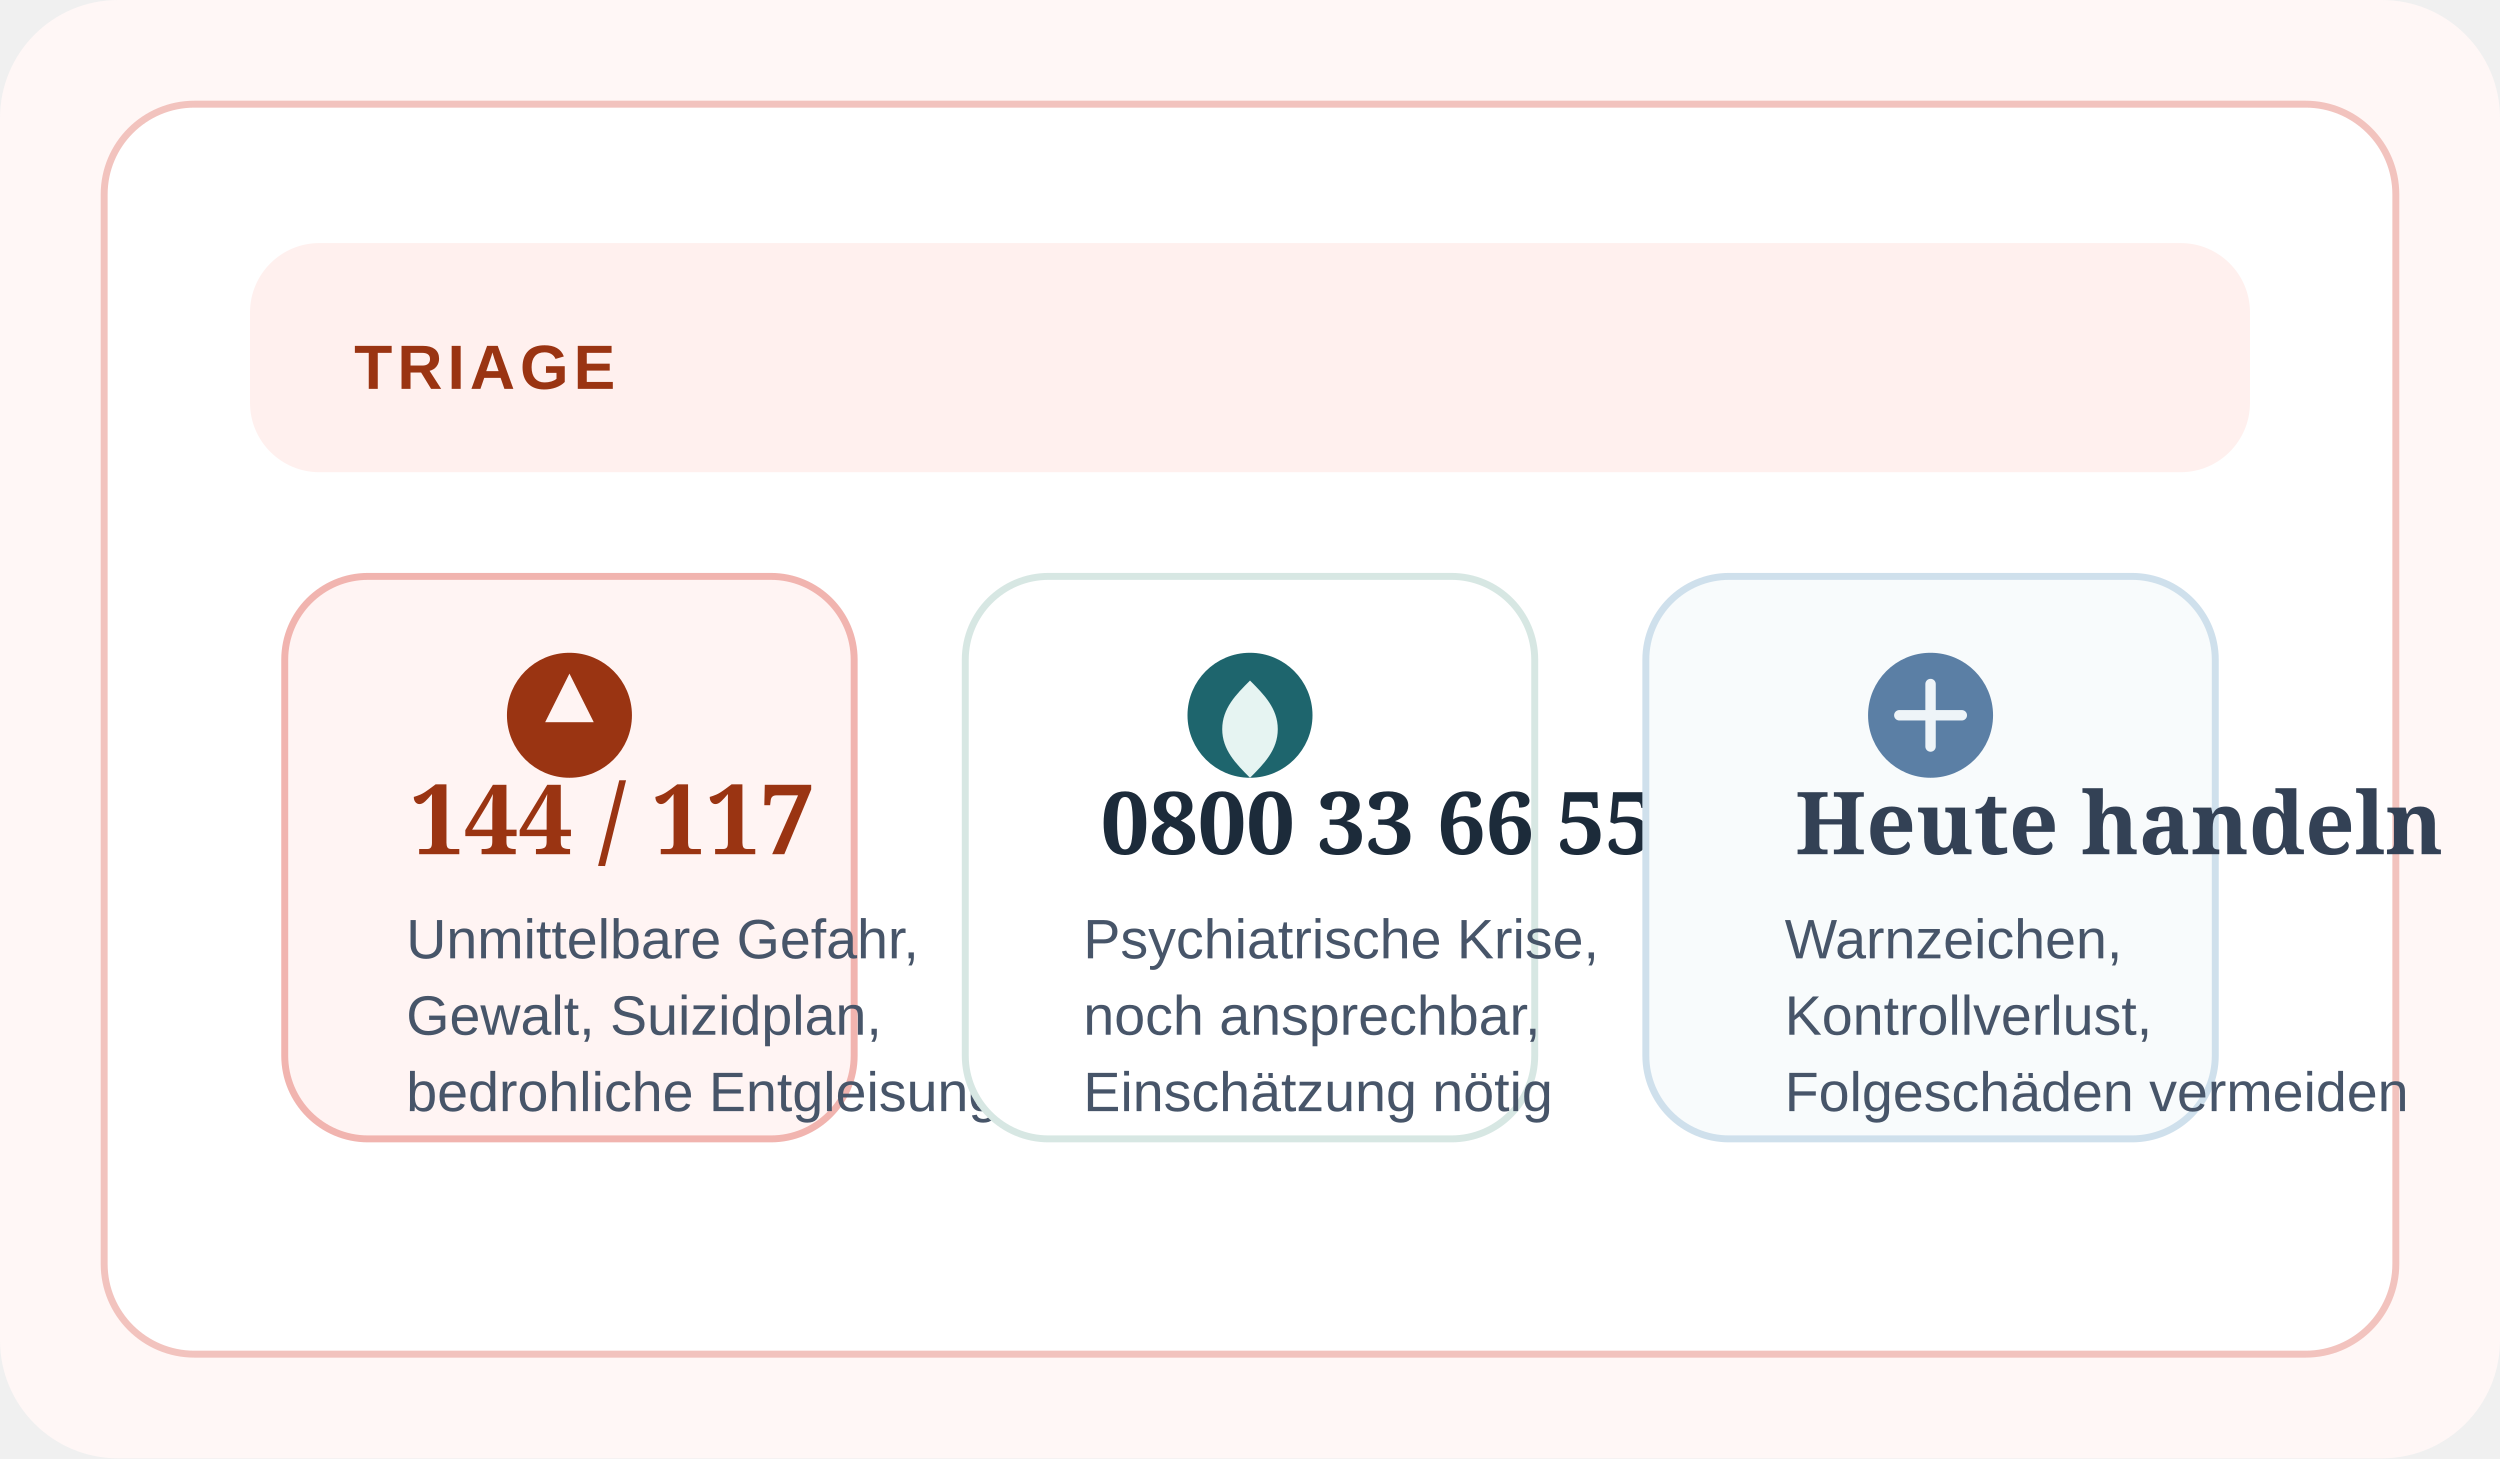
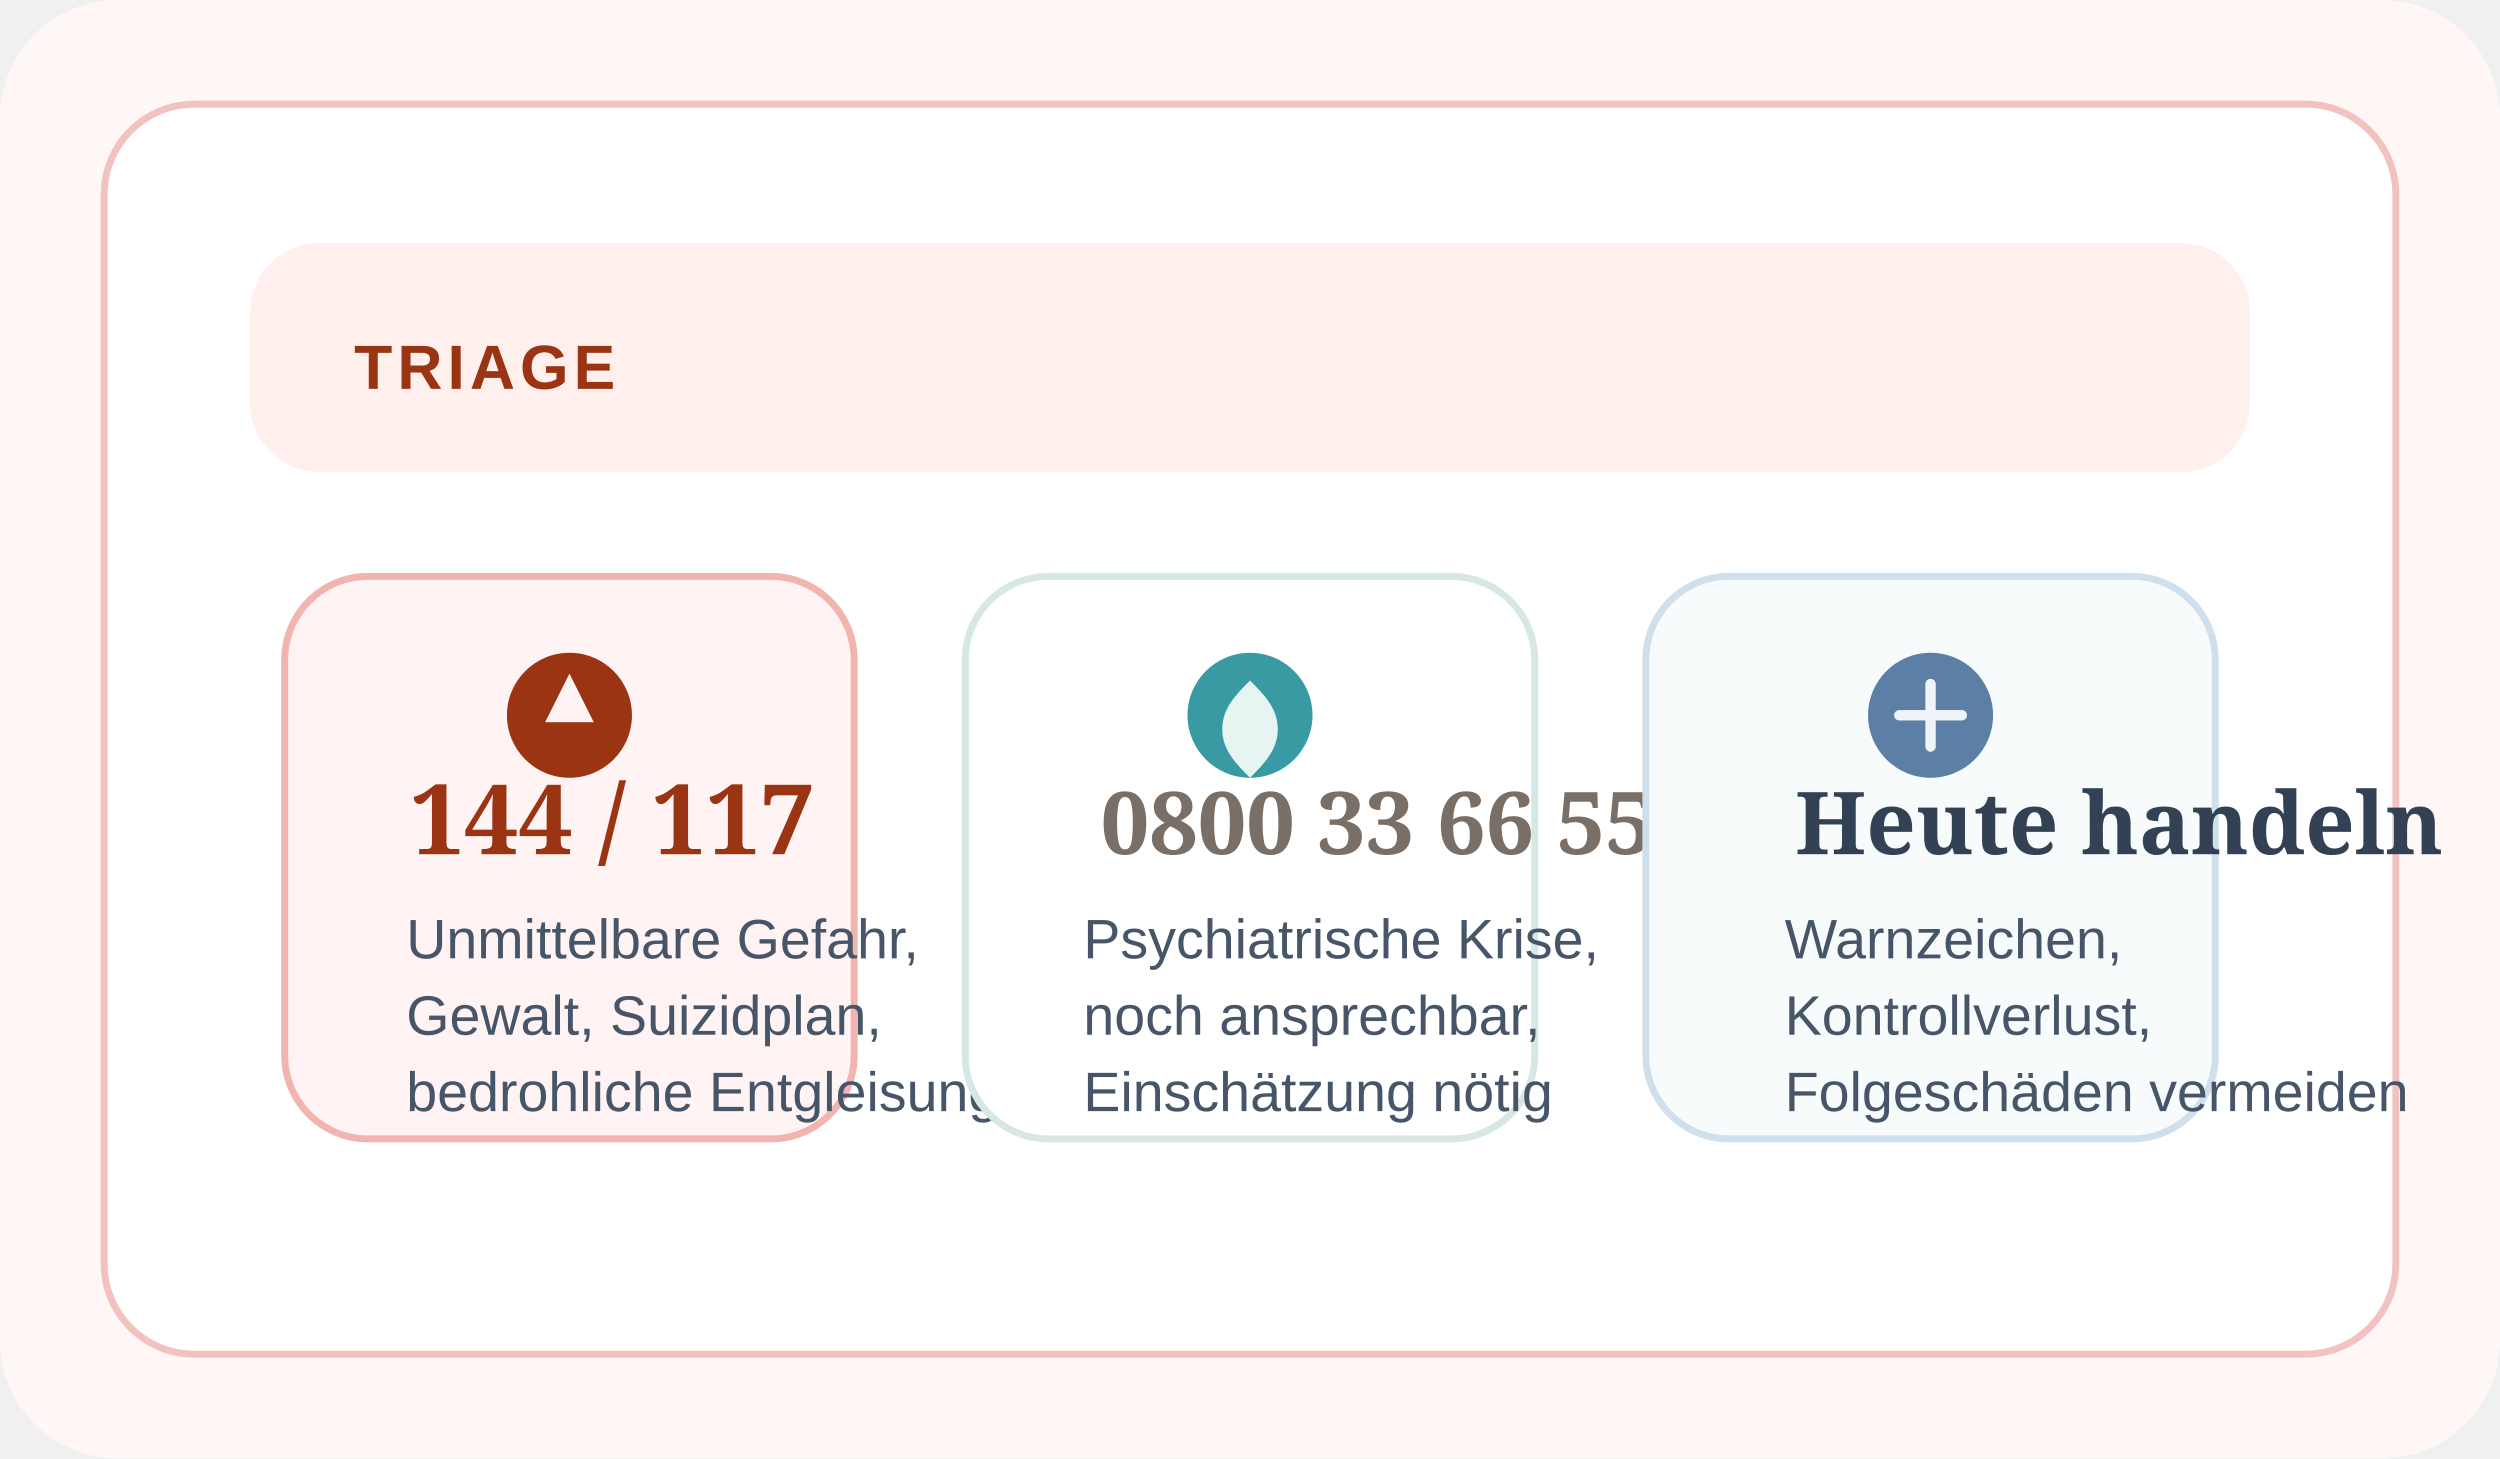
<svg xmlns="http://www.w3.org/2000/svg" width="720" height="420" viewBox="0 0 720 420" fill="none">
  <rect width="720" height="420" rx="34" fill="#FFF7F6" />
  <rect x="30" y="30" width="660" height="360" rx="26" fill="#FFFFFF" stroke="#F2C3BE" stroke-width="2" />
  <rect x="72" y="70" width="576" height="66" rx="20" fill="#FFF0EE" />
  <text x="102" y="112" fill="#9A3412" font-family="DM Sans, Arial, sans-serif" font-size="18" font-weight="700" letter-spacing="0.08em">TRIAGE</text>
  <g>
    <rect x="82" y="166" width="164" height="162" rx="24" fill="#FFF4F3" stroke="#F1B4AF" stroke-width="2" />
    <circle cx="164" cy="206" r="18" fill="#9A3412" />
    <path d="M164 194L171 208H157L164 194Z" fill="#FFF4F3" />
    <text x="118" y="246" fill="#9A3412" font-family="DM Serif Display, Georgia, serif" font-size="28" font-weight="700">144 / 117</text>
    <text x="117" y="276" fill="#475569" font-family="DM Sans, Arial, sans-serif" font-size="16">Unmittelbare Gefahr,</text>
    <text x="117" y="298" fill="#475569" font-family="DM Sans, Arial, sans-serif" font-size="16">Gewalt, Suizidplan,</text>
    <text x="117" y="320" fill="#475569" font-family="DM Sans, Arial, sans-serif" font-size="16">bedrohliche Entgleisung</text>
  </g>
  <g>
    <rect x="278" y="166" width="164" height="162" rx="24" fill="#FFFFFF" stroke="#D7E7E3" stroke-width="2" />
-     <circle cx="360" cy="206" r="18" fill="#1E656D" />
+     <circle cx="360" cy="206" r="18" fill="#3a9aa3" />
    <path d="M360 196C364 200 368 204 368 210C368 216 364 220 360 224C356 220 352 216 352 210C352 204 356 200 360 196Z" fill="#E6F4F2" />
-     <text x="317" y="246" fill="#1C2B3A" font-family="DM Serif Display, Georgia, serif" font-size="25" font-weight="700">0800 33 66 55</text>
+     <text x="317" y="246" fill="#7a6f66" font-family="DM Serif Display, Georgia, serif" font-size="25" font-weight="700">0800 33 66 55</text>
    <text x="312" y="276" fill="#475569" font-family="DM Sans, Arial, sans-serif" font-size="16">Psychiatrische Krise,</text>
    <text x="312" y="298" fill="#475569" font-family="DM Sans, Arial, sans-serif" font-size="16">noch ansprechbar,</text>
    <text x="312" y="320" fill="#475569" font-family="DM Sans, Arial, sans-serif" font-size="16">Einschätzung nötig</text>
  </g>
  <g>
    <rect x="474" y="166" width="164" height="162" rx="24" fill="#F8FBFC" stroke="#CFE0EC" stroke-width="2" />
    <circle cx="556" cy="206" r="18" fill="#5B7FA5" />
    <path d="M547 206H565" stroke="#EEF4F8" stroke-width="3" stroke-linecap="round" />
    <path d="M556 197V215" stroke="#EEF4F8" stroke-width="3" stroke-linecap="round" />
    <text x="517" y="246" fill="#334155" font-family="DM Serif Display, Georgia, serif" font-size="25" font-weight="700">Heute handeln</text>
    <text x="514" y="276" fill="#475569" font-family="DM Sans, Arial, sans-serif" font-size="16">Warnzeichen,</text>
    <text x="514" y="298" fill="#475569" font-family="DM Sans, Arial, sans-serif" font-size="16">Kontrollverlust,</text>
    <text x="514" y="320" fill="#475569" font-family="DM Sans, Arial, sans-serif" font-size="16">Folgeschäden vermeiden</text>
  </g>
</svg>
